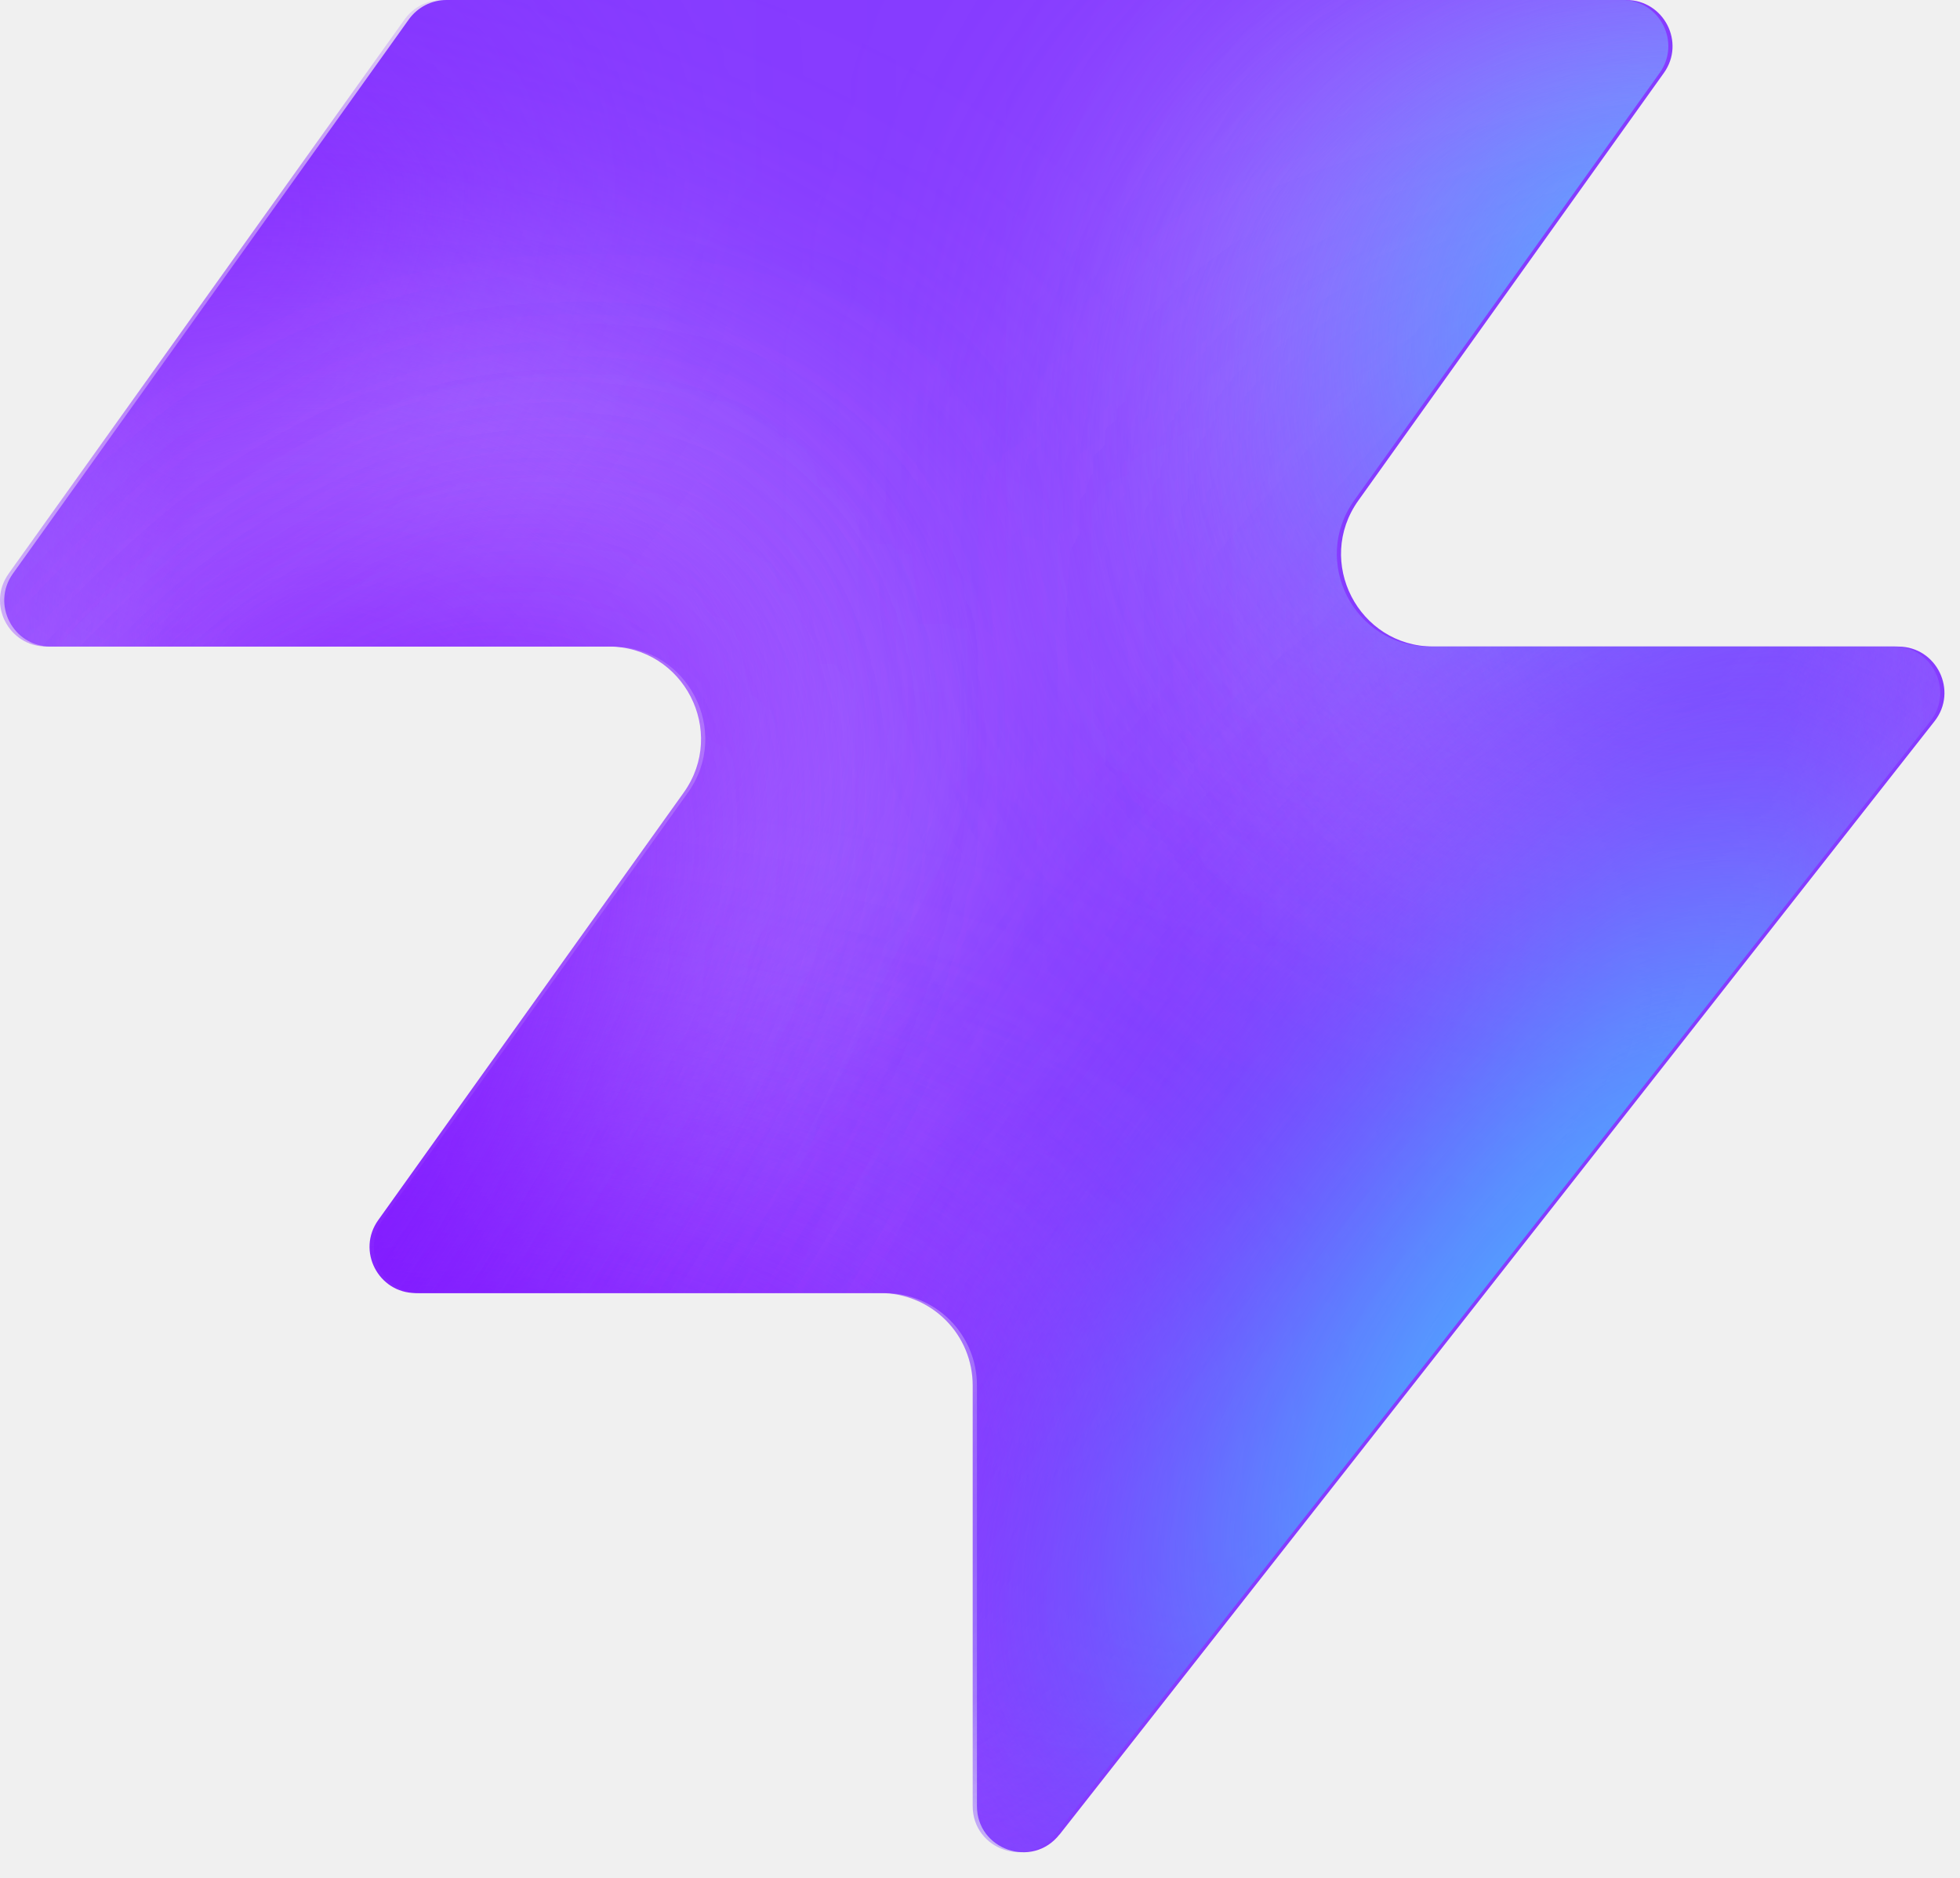
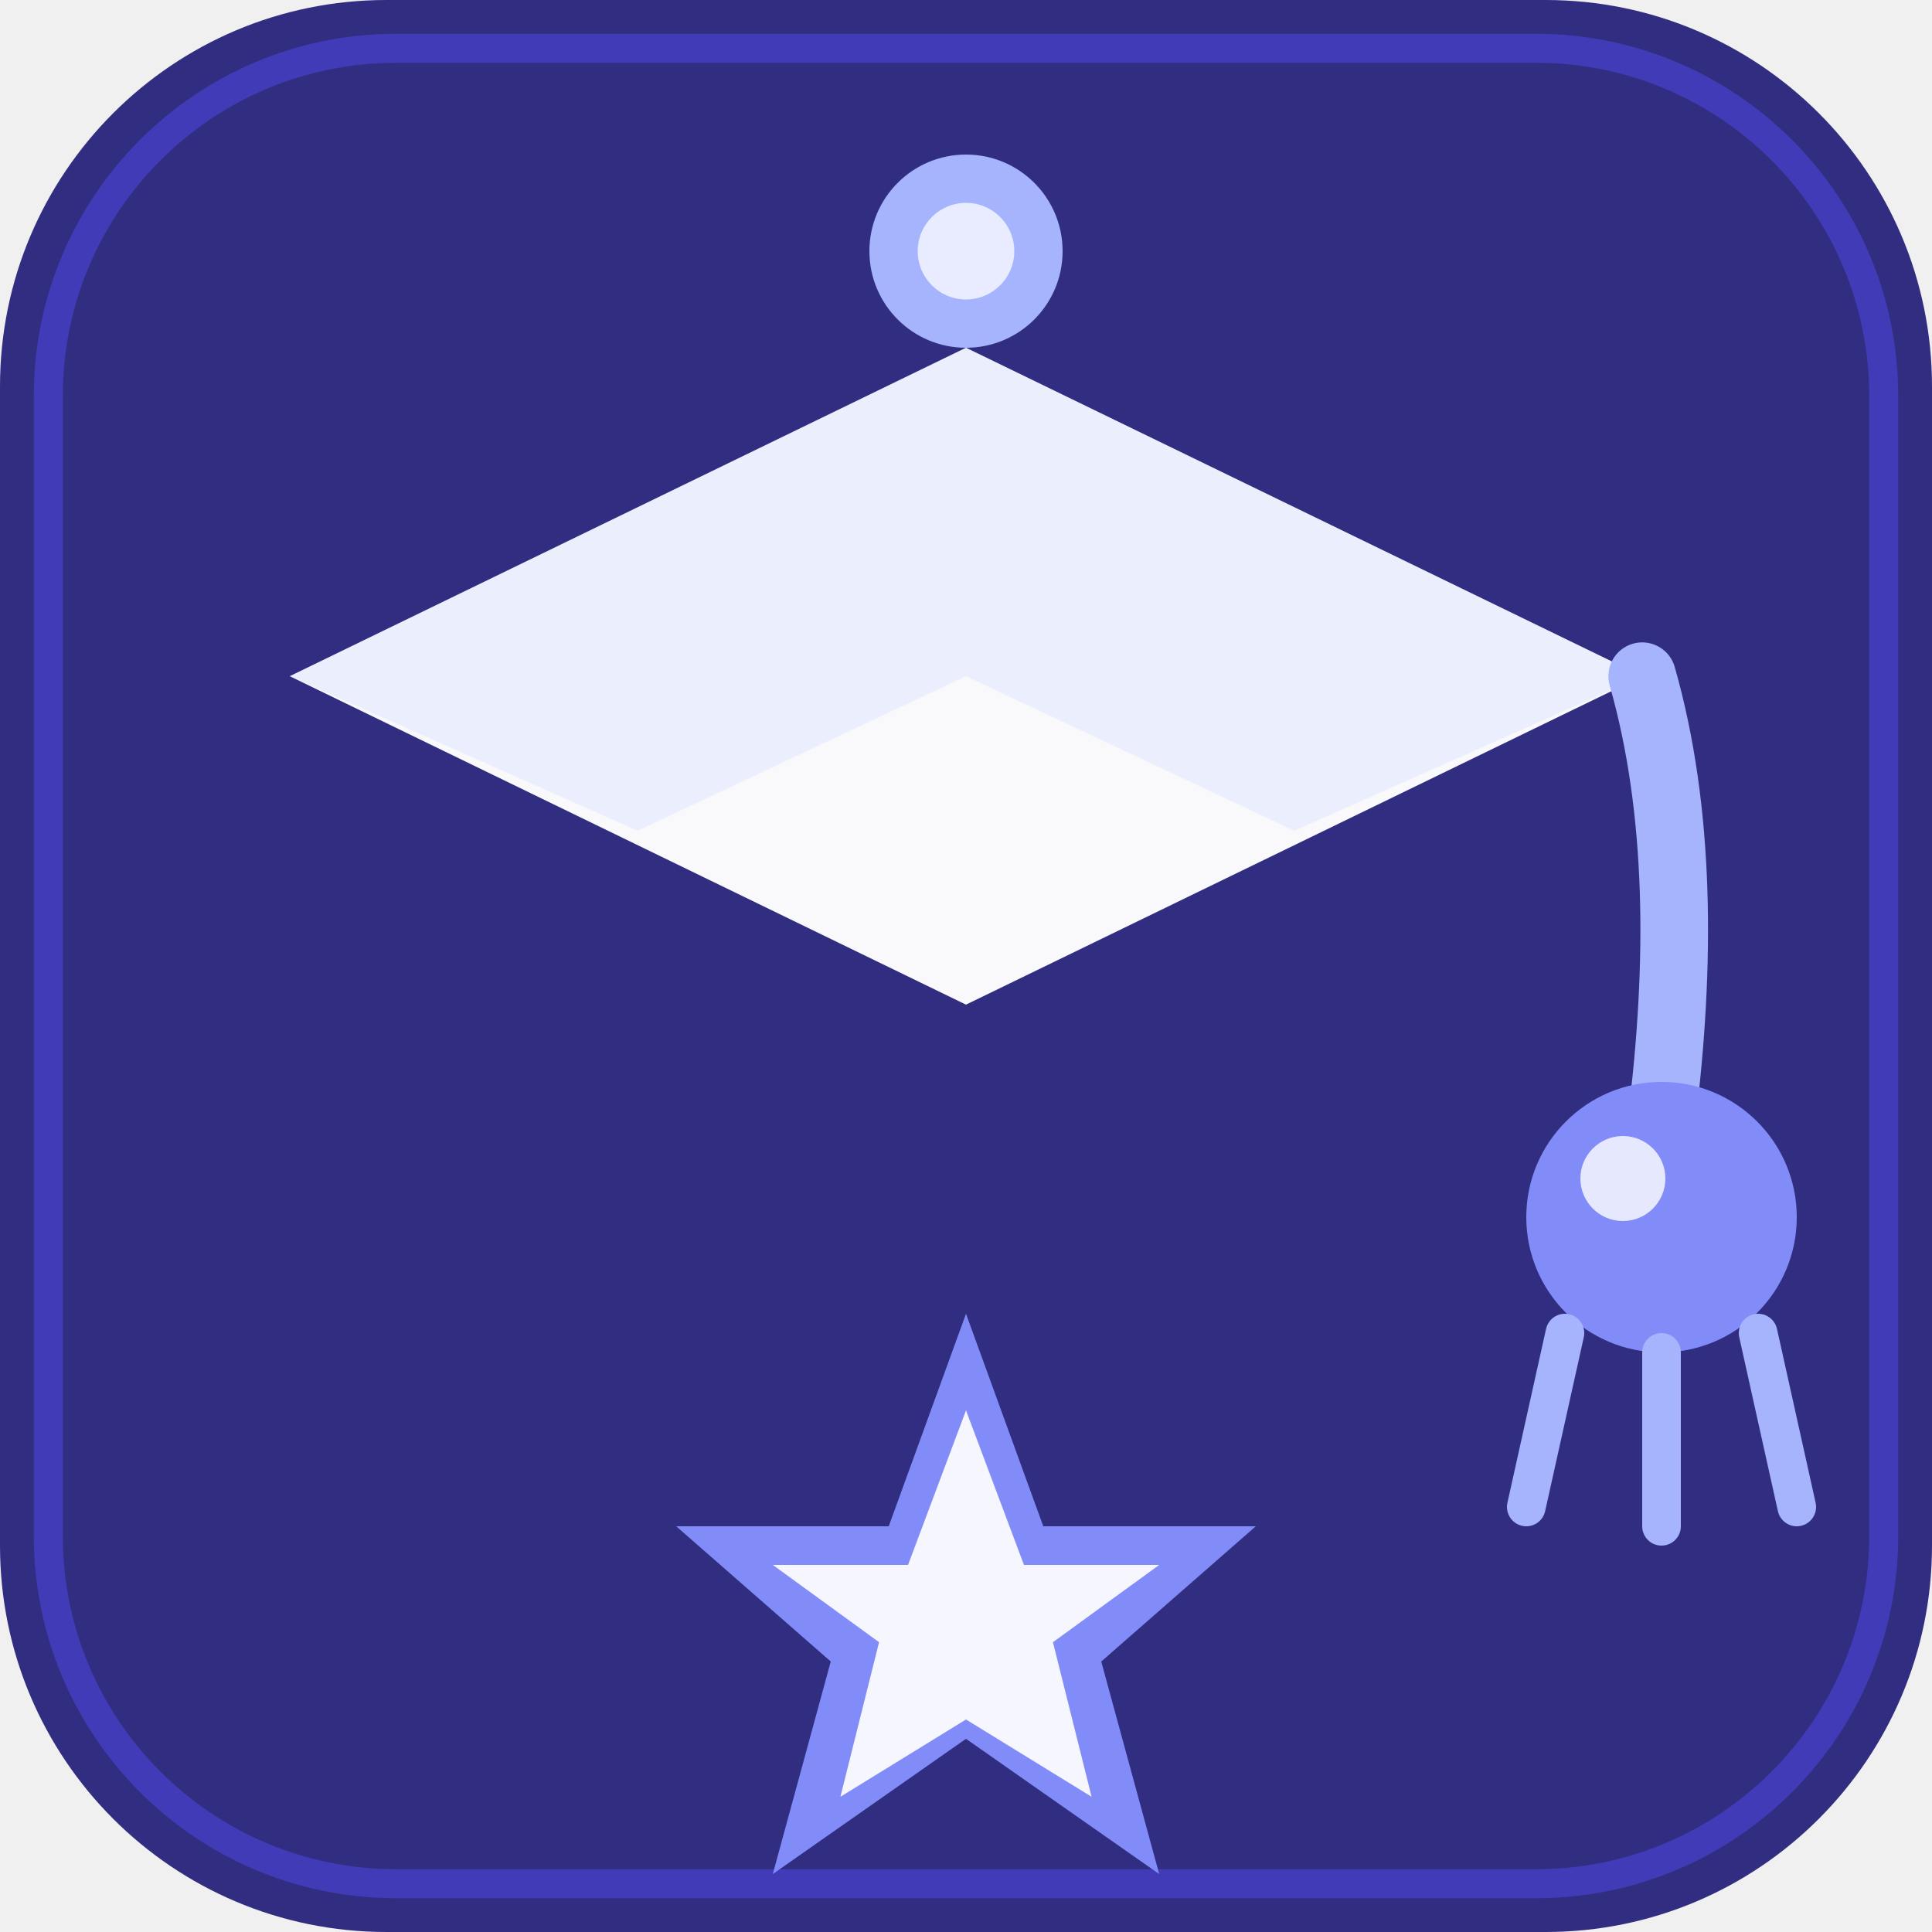
- <svg xmlns="http://www.w3.org/2000/svg" width="48" height="46" fill="none" viewBox="0 0 48 46">
-   <path fill="#863bff" d="M25.946 44.938c-.664.845-2.021.375-2.021-.698V33.937a2.26 2.26 0 0 0-2.262-2.262H10.287c-.92 0-1.456-1.04-.92-1.788l7.48-10.471c1.07-1.497 0-3.578-1.842-3.578H1.237c-.92 0-1.456-1.04-.92-1.788L10.013.474c.214-.297.556-.474.92-.474h28.894c.92 0 1.456 1.04.92 1.788l-7.48 10.471c-1.07 1.498 0 3.579 1.842 3.579h11.377c.943 0 1.473 1.088.89 1.83L25.947 44.94z" style="fill:#863bff;fill:color(display-p3 .525 .23 1);fill-opacity:1" />
-   <mask id="a" width="48" height="46" x="0" y="0" maskUnits="userSpaceOnUse" style="mask-type:alpha">
-     <path fill="#000" d="M25.842 44.938c-.664.844-2.021.375-2.021-.698V33.937a2.26 2.26 0 0 0-2.262-2.262H10.183c-.92 0-1.456-1.04-.92-1.788l7.48-10.471c1.07-1.498 0-3.579-1.842-3.579H1.133c-.92 0-1.456-1.04-.92-1.787L9.91.473c.214-.297.556-.474.92-.474h28.894c.92 0 1.456 1.04.92 1.788l-7.48 10.471c-1.07 1.498 0 3.578 1.842 3.578h11.377c.943 0 1.473 1.088.89 1.832L25.843 44.94z" style="fill:#000;fill-opacity:1" />
-   </mask>
-   <g mask="url(#a)">
-     <g filter="url(#b)">
-       <ellipse cx="5.508" cy="14.704" fill="#ede6ff" rx="5.508" ry="14.704" style="fill:#ede6ff;fill:color(display-p3 .927 .903 1);fill-opacity:1" transform="matrix(.00324 1 1 -.00324 -4.47 31.516)" />
-     </g>
-     <g filter="url(#c)">
-       <ellipse cx="10.399" cy="29.851" fill="#ede6ff" rx="10.399" ry="29.851" style="fill:#ede6ff;fill:color(display-p3 .927 .903 1);fill-opacity:1" transform="matrix(.00324 1 1 -.00324 -39.328 7.883)" />
-     </g>
-     <g filter="url(#d)">
-       <ellipse cx="5.508" cy="30.487" fill="#7e14ff" rx="5.508" ry="30.487" style="fill:#7e14ff;fill:color(display-p3 .492 .077 1);fill-opacity:1" transform="rotate(89.814 -25.913 -14.639)scale(1 -1)" />
-     </g>
-     <g filter="url(#e)">
-       <ellipse cx="5.508" cy="30.599" fill="#7e14ff" rx="5.508" ry="30.599" style="fill:#7e14ff;fill:color(display-p3 .492 .077 1);fill-opacity:1" transform="rotate(89.814 -32.644 -3.334)scale(1 -1)" />
-     </g>
-     <g filter="url(#f)">
-       <ellipse cx="5.508" cy="30.599" fill="#7e14ff" rx="5.508" ry="30.599" style="fill:#7e14ff;fill:color(display-p3 .492 .077 1);fill-opacity:1" transform="matrix(.00324 1 1 -.00324 -34.34 30.47)" />
-     </g>
-     <g filter="url(#g)">
-       <ellipse cx="14.072" cy="22.078" fill="#ede6ff" rx="14.072" ry="22.078" style="fill:#ede6ff;fill:color(display-p3 .927 .903 1);fill-opacity:1" transform="rotate(93.35 24.506 48.493)scale(-1 1)" />
-     </g>
-     <g filter="url(#h)">
-       <ellipse cx="3.47" cy="21.501" fill="#7e14ff" rx="3.47" ry="21.501" style="fill:#7e14ff;fill:color(display-p3 .492 .077 1);fill-opacity:1" transform="rotate(89.009 28.708 47.59)scale(-1 1)" />
-     </g>
-     <g filter="url(#i)">
-       <ellipse cx="3.47" cy="21.501" fill="#7e14ff" rx="3.47" ry="21.501" style="fill:#7e14ff;fill:color(display-p3 .492 .077 1);fill-opacity:1" transform="rotate(89.009 28.708 47.59)scale(-1 1)" />
-     </g>
-     <g filter="url(#j)">
-       <ellipse cx=".387" cy="8.972" fill="#7e14ff" rx="4.407" ry="29.108" style="fill:#7e14ff;fill:color(display-p3 .492 .077 1);fill-opacity:1" transform="rotate(39.51 .387 8.972)" />
-     </g>
-     <g filter="url(#k)">
-       <ellipse cx="47.523" cy="-6.092" fill="#7e14ff" rx="4.407" ry="29.108" style="fill:#7e14ff;fill:color(display-p3 .492 .077 1);fill-opacity:1" transform="rotate(37.892 47.523 -6.092)" />
-     </g>
-     <g filter="url(#l)">
-       <ellipse cx="41.412" cy="6.333" fill="#47bfff" rx="5.971" ry="9.665" style="fill:#47bfff;fill:color(display-p3 .28 .748 1);fill-opacity:1" transform="rotate(37.892 41.412 6.333)" />
-     </g>
-     <g filter="url(#m)">
-       <ellipse cx="-1.879" cy="38.332" fill="#7e14ff" rx="4.407" ry="29.108" style="fill:#7e14ff;fill:color(display-p3 .492 .077 1);fill-opacity:1" transform="rotate(37.892 -1.88 38.332)" />
-     </g>
-     <g filter="url(#n)">
-       <ellipse cx="-1.879" cy="38.332" fill="#7e14ff" rx="4.407" ry="29.108" style="fill:#7e14ff;fill:color(display-p3 .492 .077 1);fill-opacity:1" transform="rotate(37.892 -1.88 38.332)" />
-     </g>
-     <g filter="url(#o)">
-       <ellipse cx="35.651" cy="29.907" fill="#7e14ff" rx="4.407" ry="29.108" style="fill:#7e14ff;fill:color(display-p3 .492 .077 1);fill-opacity:1" transform="rotate(37.892 35.651 29.907)" />
-     </g>
-     <g filter="url(#p)">
-       <ellipse cx="38.418" cy="32.4" fill="#47bfff" rx="5.971" ry="15.297" style="fill:#47bfff;fill:color(display-p3 .28 .748 1);fill-opacity:1" transform="rotate(37.892 38.418 32.4)" />
-     </g>
-   </g>
-   <defs>
-     <filter id="b" width="60.045" height="41.654" x="-19.77" y="16.149" color-interpolation-filters="sRGB" filterUnits="userSpaceOnUse">
-       <feFlood flood-opacity="0" result="BackgroundImageFix" />
-       <feBlend in="SourceGraphic" in2="BackgroundImageFix" result="shape" />
-       <feGaussianBlur result="effect1_foregroundBlur_2002_17158" stdDeviation="7.659" />
-     </filter>
-     <filter id="c" width="90.34" height="51.437" x="-54.613" y="-7.533" color-interpolation-filters="sRGB" filterUnits="userSpaceOnUse">
-       <feFlood flood-opacity="0" result="BackgroundImageFix" />
-       <feBlend in="SourceGraphic" in2="BackgroundImageFix" result="shape" />
-       <feGaussianBlur result="effect1_foregroundBlur_2002_17158" stdDeviation="7.659" />
-     </filter>
-     <filter id="d" width="79.355" height="29.4" x="-49.64" y="2.03" color-interpolation-filters="sRGB" filterUnits="userSpaceOnUse">
-       <feFlood flood-opacity="0" result="BackgroundImageFix" />
-       <feBlend in="SourceGraphic" in2="BackgroundImageFix" result="shape" />
-       <feGaussianBlur result="effect1_foregroundBlur_2002_17158" stdDeviation="4.596" />
-     </filter>
-     <filter id="e" width="79.579" height="29.4" x="-45.045" y="20.029" color-interpolation-filters="sRGB" filterUnits="userSpaceOnUse">
-       <feFlood flood-opacity="0" result="BackgroundImageFix" />
-       <feBlend in="SourceGraphic" in2="BackgroundImageFix" result="shape" />
-       <feGaussianBlur result="effect1_foregroundBlur_2002_17158" stdDeviation="4.596" />
-     </filter>
-     <filter id="f" width="79.579" height="29.4" x="-43.513" y="21.178" color-interpolation-filters="sRGB" filterUnits="userSpaceOnUse">
-       <feFlood flood-opacity="0" result="BackgroundImageFix" />
-       <feBlend in="SourceGraphic" in2="BackgroundImageFix" result="shape" />
-       <feGaussianBlur result="effect1_foregroundBlur_2002_17158" stdDeviation="4.596" />
-     </filter>
-     <filter id="g" width="74.749" height="58.852" x="15.756" y="-17.901" color-interpolation-filters="sRGB" filterUnits="userSpaceOnUse">
-       <feFlood flood-opacity="0" result="BackgroundImageFix" />
-       <feBlend in="SourceGraphic" in2="BackgroundImageFix" result="shape" />
-       <feGaussianBlur result="effect1_foregroundBlur_2002_17158" stdDeviation="7.659" />
-     </filter>
-     <filter id="h" width="61.377" height="25.362" x="23.548" y="2.284" color-interpolation-filters="sRGB" filterUnits="userSpaceOnUse">
-       <feFlood flood-opacity="0" result="BackgroundImageFix" />
-       <feBlend in="SourceGraphic" in2="BackgroundImageFix" result="shape" />
-       <feGaussianBlur result="effect1_foregroundBlur_2002_17158" stdDeviation="4.596" />
-     </filter>
-     <filter id="i" width="61.377" height="25.362" x="23.548" y="2.284" color-interpolation-filters="sRGB" filterUnits="userSpaceOnUse">
-       <feFlood flood-opacity="0" result="BackgroundImageFix" />
-       <feBlend in="SourceGraphic" in2="BackgroundImageFix" result="shape" />
-       <feGaussianBlur result="effect1_foregroundBlur_2002_17158" stdDeviation="4.596" />
-     </filter>
-     <filter id="j" width="56.045" height="63.649" x="-27.636" y="-22.853" color-interpolation-filters="sRGB" filterUnits="userSpaceOnUse">
-       <feFlood flood-opacity="0" result="BackgroundImageFix" />
-       <feBlend in="SourceGraphic" in2="BackgroundImageFix" result="shape" />
-       <feGaussianBlur result="effect1_foregroundBlur_2002_17158" stdDeviation="4.596" />
-     </filter>
-     <filter id="k" width="54.814" height="64.646" x="20.116" y="-38.415" color-interpolation-filters="sRGB" filterUnits="userSpaceOnUse">
-       <feFlood flood-opacity="0" result="BackgroundImageFix" />
-       <feBlend in="SourceGraphic" in2="BackgroundImageFix" result="shape" />
-       <feGaussianBlur result="effect1_foregroundBlur_2002_17158" stdDeviation="4.596" />
-     </filter>
-     <filter id="l" width="33.541" height="35.313" x="24.641" y="-11.323" color-interpolation-filters="sRGB" filterUnits="userSpaceOnUse">
-       <feFlood flood-opacity="0" result="BackgroundImageFix" />
-       <feBlend in="SourceGraphic" in2="BackgroundImageFix" result="shape" />
-       <feGaussianBlur result="effect1_foregroundBlur_2002_17158" stdDeviation="4.596" />
-     </filter>
-     <filter id="m" width="54.814" height="64.646" x="-29.286" y="6.009" color-interpolation-filters="sRGB" filterUnits="userSpaceOnUse">
-       <feFlood flood-opacity="0" result="BackgroundImageFix" />
-       <feBlend in="SourceGraphic" in2="BackgroundImageFix" result="shape" />
-       <feGaussianBlur result="effect1_foregroundBlur_2002_17158" stdDeviation="4.596" />
-     </filter>
-     <filter id="n" width="54.814" height="64.646" x="-29.286" y="6.009" color-interpolation-filters="sRGB" filterUnits="userSpaceOnUse">
-       <feFlood flood-opacity="0" result="BackgroundImageFix" />
-       <feBlend in="SourceGraphic" in2="BackgroundImageFix" result="shape" />
-       <feGaussianBlur result="effect1_foregroundBlur_2002_17158" stdDeviation="4.596" />
-     </filter>
-     <filter id="o" width="54.814" height="64.646" x="8.244" y="-2.416" color-interpolation-filters="sRGB" filterUnits="userSpaceOnUse">
-       <feFlood flood-opacity="0" result="BackgroundImageFix" />
-       <feBlend in="SourceGraphic" in2="BackgroundImageFix" result="shape" />
-       <feGaussianBlur result="effect1_foregroundBlur_2002_17158" stdDeviation="4.596" />
-     </filter>
-     <filter id="p" width="39.409" height="43.623" x="18.713" y="10.588" color-interpolation-filters="sRGB" filterUnits="userSpaceOnUse">
-       <feFlood flood-opacity="0" result="BackgroundImageFix" />
-       <feBlend in="SourceGraphic" in2="BackgroundImageFix" result="shape" />
-       <feGaussianBlur result="effect1_foregroundBlur_2002_17158" stdDeviation="4.596" />
-     </filter>
-   </defs>
+ <svg xmlns="http://www.w3.org/2000/svg" viewBox="0 0 100 100">
+   <rect width="100" height="100" rx="20" fill="#312e81" />
+   <rect x="2.5" y="2.5" width="95" height="95" rx="18" fill="none" stroke="#4f46e5" stroke-width="1.5" opacity="0.55" />
+   <polygon points="50,18 85,35 50,52 15,35" fill="#ffffff" opacity="0.97" />
+   <polygon points="50,18 85,35 67,43 50,35 33,43 15,35" fill="#c7d2fe" opacity="0.3" />
+   <circle cx="50" cy="13" r="5" fill="#a5b4fc" />
+   <circle cx="50" cy="13" r="2.5" fill="#ffffff" opacity="0.75" />
+   <path d="M85,35 C87,42 87,50 86,58" stroke="#a5b4fc" stroke-width="3.5" fill="none" stroke-linecap="round" />
+   <circle cx="86" cy="63" r="7" fill="#818cf8" />
+   <circle cx="84" cy="61" r="2.2" fill="#ffffff" opacity="0.8" />
+   <line x1="81" y1="69" x2="79" y2="78" stroke="#a5b4fc" stroke-width="2" stroke-linecap="round" />
+   <line x1="86" y1="70" x2="86" y2="79" stroke="#a5b4fc" stroke-width="2" stroke-linecap="round" />
+   <line x1="91" y1="69" x2="93" y2="78" stroke="#a5b4fc" stroke-width="2" stroke-linecap="round" />
+   <polygon points="50,68 54,79 65,79 57,86 60,97 50,90 40,97 43,86 35,79 46,79" fill="#818cf8" />
+   <polygon points="50,73 53,81 60,81 54.5,85 56.5,93 50,89 43.5,93 45.5,85 40,81 47,81" fill="#ffffff" opacity="0.92" />
</svg>
